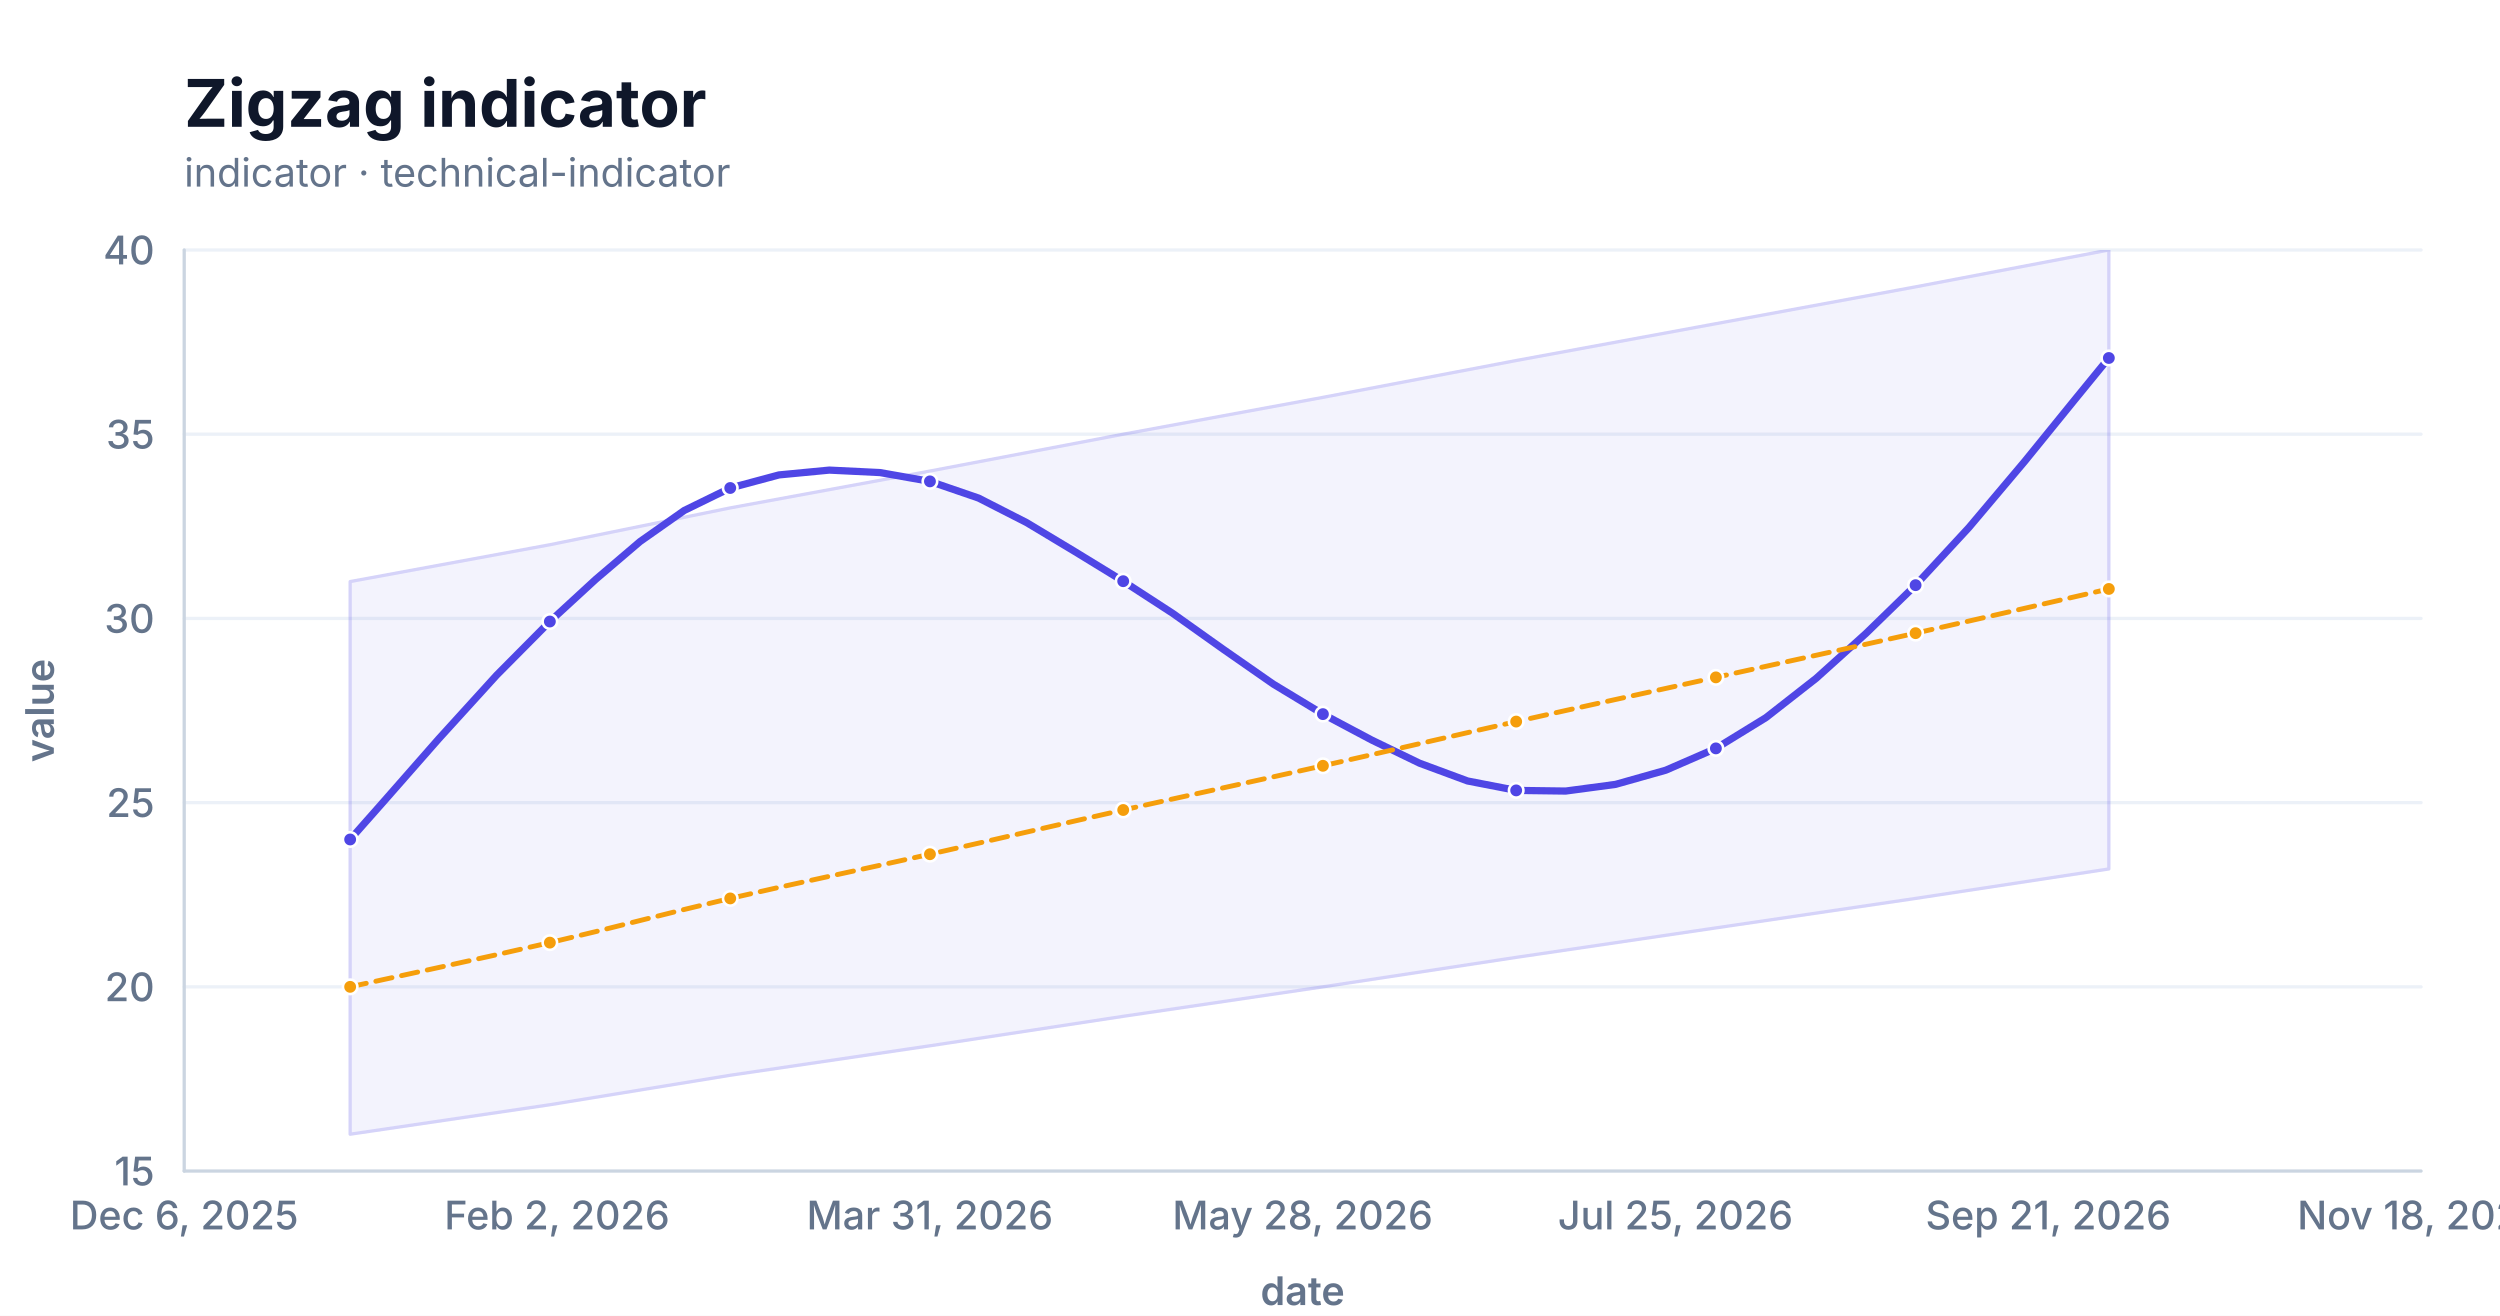
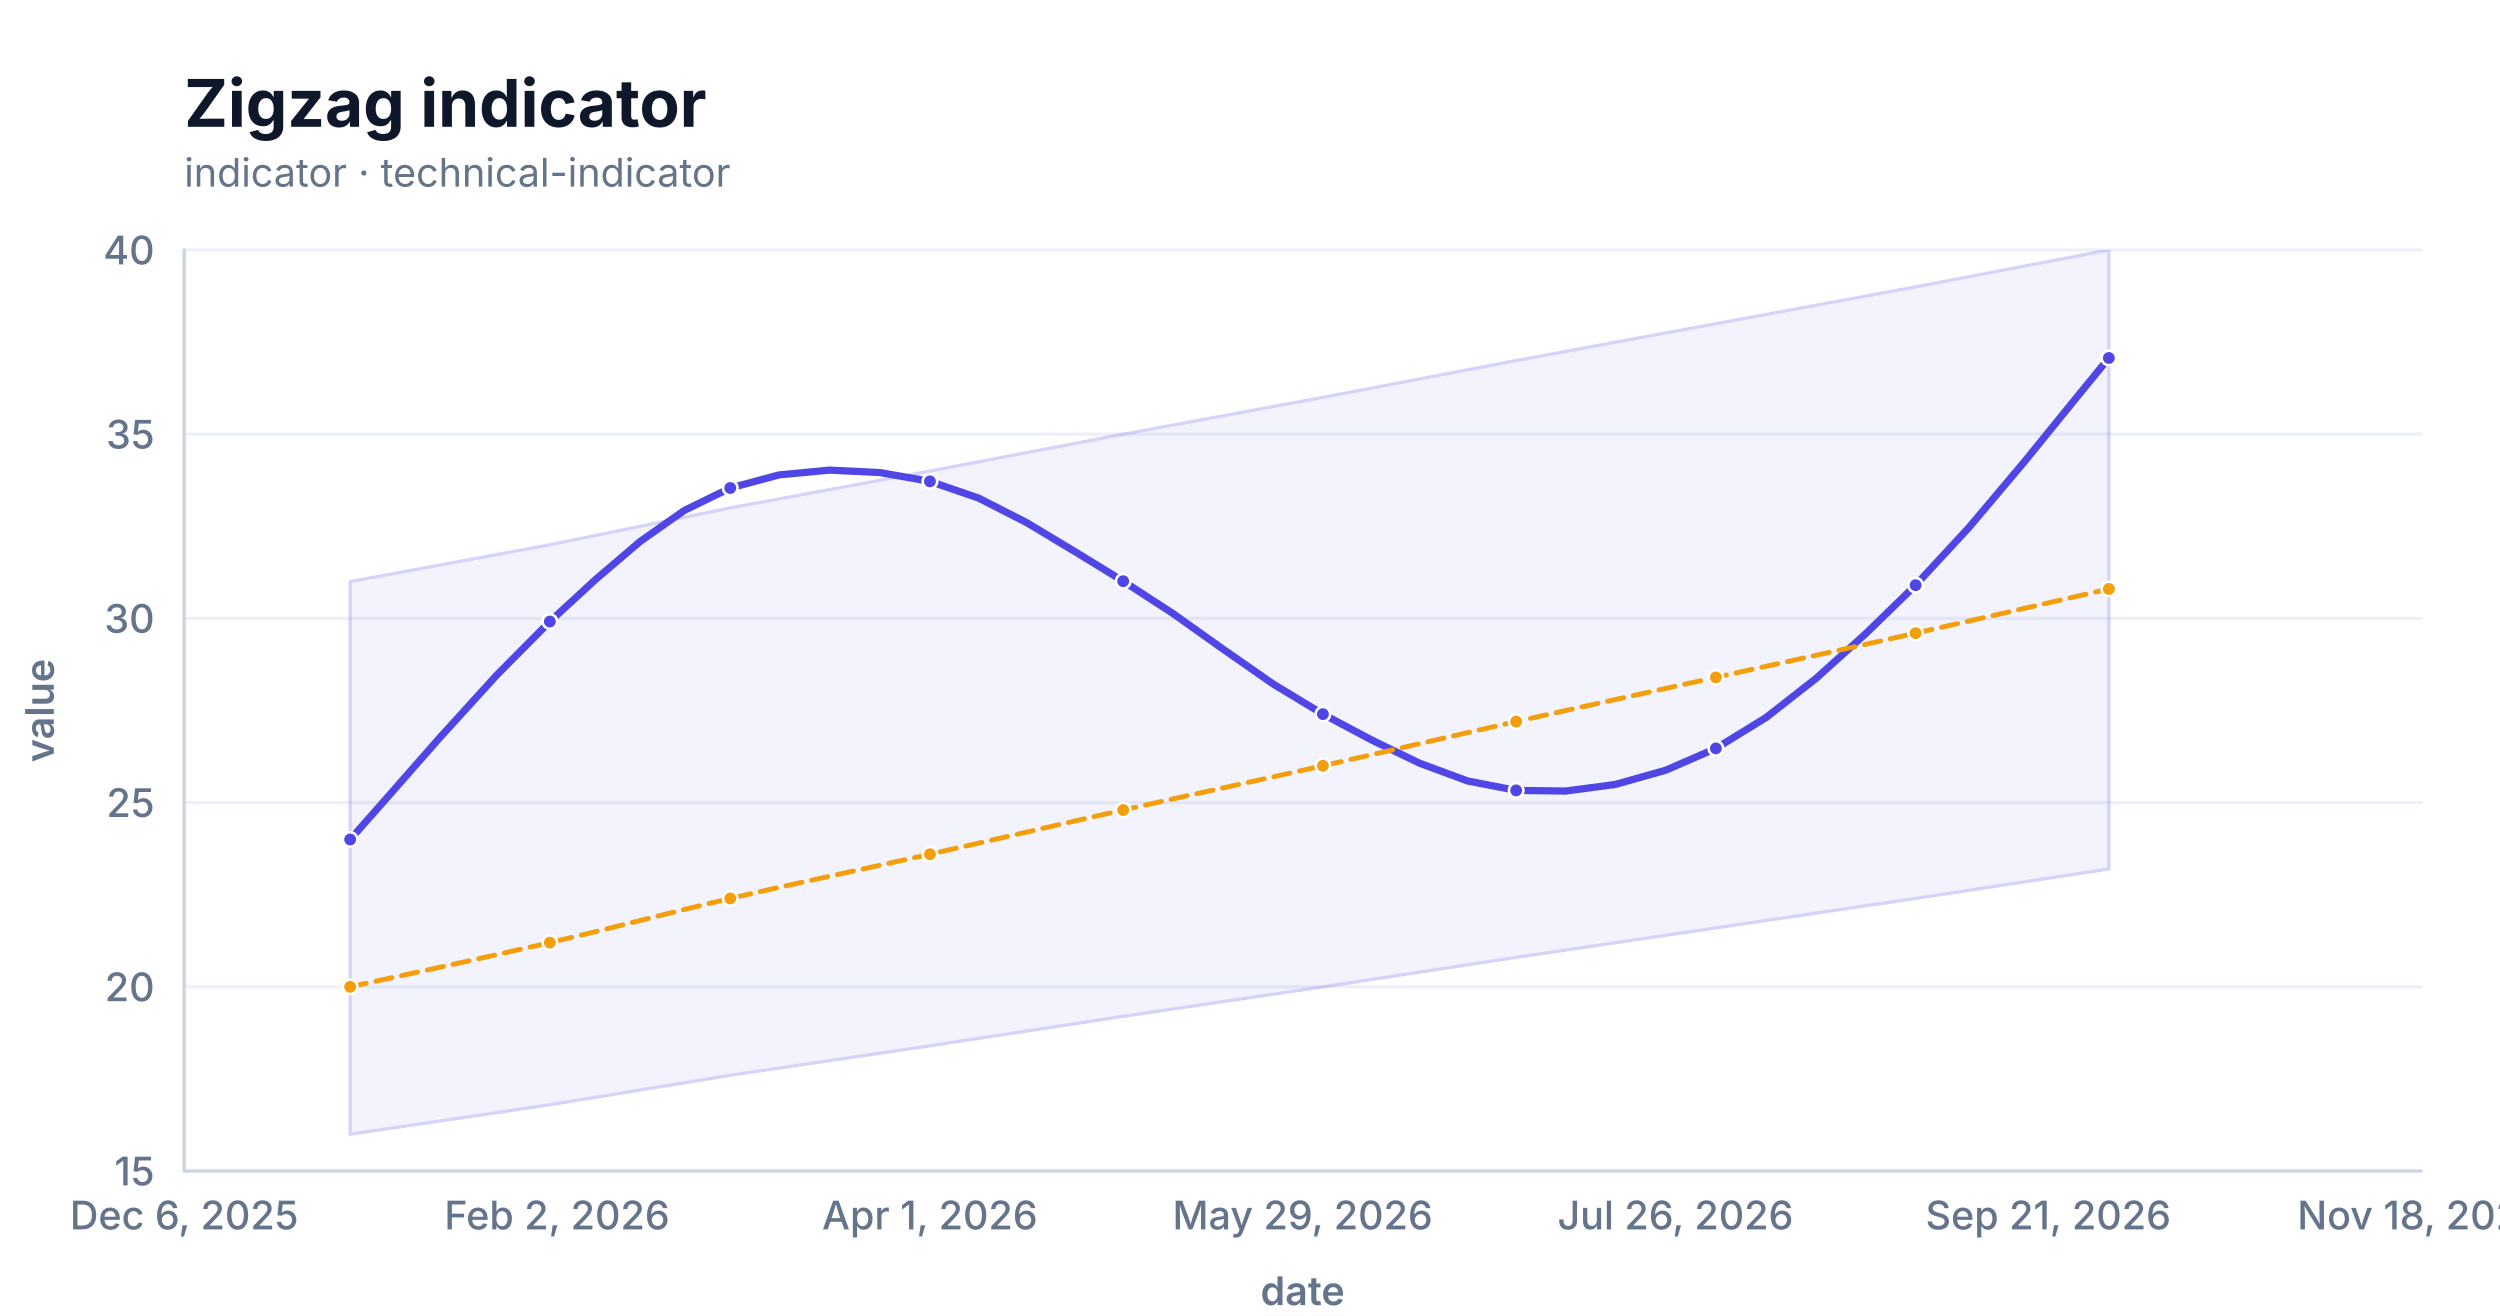
<svg xmlns="http://www.w3.org/2000/svg" width="760" height="400" viewBox="0 0 760 400" role="img" aria-labelledby="title description">
  <defs>
    <clipPath id="clip-1">
      <rect x="56" y="76" width="680" height="280" />
    </clipPath>
  </defs>
  <rect width="100%" height="100%" fill="#ffffff" />
  <g data-scene-node="scene:root">
    <line data-scene-node="axis-y:grid:1" opacity="0.82" x1="56" y1="300" x2="736" y2="300" fill="none" stroke="#e8eef6" stroke-width="1" stroke-linecap="round" />
    <line data-scene-node="axis-y:grid:2" opacity="0.82" x1="56" y1="244" x2="736" y2="244" fill="none" stroke="#e8eef6" stroke-width="1" stroke-linecap="round" />
    <line data-scene-node="axis-y:grid:3" opacity="0.82" x1="56" y1="188" x2="736" y2="188" fill="none" stroke="#e8eef6" stroke-width="1" stroke-linecap="round" />
    <line data-scene-node="axis-y:grid:4" opacity="0.82" x1="56" y1="132" x2="736" y2="132" fill="none" stroke="#e8eef6" stroke-width="1" stroke-linecap="round" />
    <line data-scene-node="axis-y:grid:5" opacity="0.82" x1="56" y1="76" x2="736" y2="76" fill="none" stroke="#e8eef6" stroke-width="1" stroke-linecap="round" />
    <g data-scene-node="layer-0:group" clip-path="url(#clip-1)">
      <path data-scene-node="layer-0:indicator-band" opacity="0.24" d="M 106.447 176.8 L 167.157 165.6 L 221.993 154.4 L 282.703 143.2 L 341.455 132 L 402.165 120.8 L 460.917 109.6 L 521.628 98.4 L 582.338 87.2 L 641.09 76 L 641.09 264.16 L 582.338 273.12 L 521.628 282.08 L 460.917 291.04 L 402.165 300 L 341.455 308.96 L 282.703 317.92 L 221.993 326.88 L 167.157 335.84 L 106.447 344.8 Z" fill="#4f46e547" stroke="#4f46e5" stroke-width="1" stroke-linejoin="round" />
      <path data-scene-node="layer-0:indicator-line:0" d="M 106.447 255.2 L 117.494 242.693 L 133.375 224.609 L 150.97 205.257 L 167.157 188.944 L 181.142 176.087 L 194.575 164.632 L 208.008 155.184 L 221.993 148.35 L 236.803 144.376 L 252.103 142.911 L 267.525 143.663 L 282.703 146.34 L 297.483 151.415 L 312.079 158.861 L 326.675 167.632 L 341.455 176.684 L 356.541 186.483 L 371.81 197.336 L 387.08 207.966 L 402.165 217.094 L 416.945 224.944 L 431.541 232.011 L 446.138 237.416 L 460.917 240.281 L 475.957 240.481 L 491.15 238.446 L 506.404 234.137 L 521.628 227.51 L 536.851 218.152 L 552.105 206.219 L 567.298 192.527 L 582.338 177.892 L 598.541 160.375 L 615.509 140.259 L 630.579 121.695 L 641.09 108.829" fill="none" stroke="#4f46e5" stroke-width="2.2" stroke-linecap="round" stroke-linejoin="round" />
      <circle data-scene-node="layer-0:indicator-point:0:0" cx="106.447" cy="255.2" r="2.2" fill="#4f46e5" stroke="#ffffff" stroke-width="0.8" />
      <circle data-scene-node="layer-0:indicator-point:0:1" cx="167.157" cy="188.944" r="2.2" fill="#4f46e5" stroke="#ffffff" stroke-width="0.8" />
      <circle data-scene-node="layer-0:indicator-point:0:2" cx="221.993" cy="148.35" r="2.2" fill="#4f46e5" stroke="#ffffff" stroke-width="0.8" />
      <circle data-scene-node="layer-0:indicator-point:0:3" cx="282.703" cy="146.34" r="2.2" fill="#4f46e5" stroke="#ffffff" stroke-width="0.8" />
      <circle data-scene-node="layer-0:indicator-point:0:4" cx="341.455" cy="176.684" r="2.2" fill="#4f46e5" stroke="#ffffff" stroke-width="0.8" />
      <circle data-scene-node="layer-0:indicator-point:0:5" cx="402.165" cy="217.094" r="2.2" fill="#4f46e5" stroke="#ffffff" stroke-width="0.8" />
      <circle data-scene-node="layer-0:indicator-point:0:6" cx="460.917" cy="240.281" r="2.2" fill="#4f46e5" stroke="#ffffff" stroke-width="0.8" />
      <circle data-scene-node="layer-0:indicator-point:0:7" cx="521.628" cy="227.51" r="2.2" fill="#4f46e5" stroke="#ffffff" stroke-width="0.8" />
      <circle data-scene-node="layer-0:indicator-point:0:8" cx="582.338" cy="177.892" r="2.2" fill="#4f46e5" stroke="#ffffff" stroke-width="0.8" />
      <circle data-scene-node="layer-0:indicator-point:0:9" cx="641.09" cy="108.829" r="2.2" fill="#4f46e5" stroke="#ffffff" stroke-width="0.8" />
      <path data-scene-node="layer-0:indicator-line:1" d="M 106.447 300 L 117.494 297.585 L 133.375 294.12 L 150.97 290.235 L 167.157 286.56 L 181.142 283.2 L 194.575 279.84 L 208.008 276.48 L 221.993 273.12 L 236.803 269.76 L 252.103 266.4 L 267.525 263.04 L 282.703 259.68 L 297.483 256.32 L 312.079 252.96 L 326.675 249.6 L 341.455 246.24 L 356.541 242.88 L 371.81 239.52 L 387.08 236.16 L 402.165 232.8 L 416.945 229.44 L 431.541 226.08 L 446.138 222.72 L 460.917 219.36 L 475.957 216 L 491.15 212.64 L 506.404 209.28 L 521.628 205.92 L 536.851 202.56 L 552.105 199.2 L 567.298 195.84 L 582.338 192.48 L 598.541 188.805 L 615.509 184.92 L 630.579 181.455 L 641.09 179.04" fill="none" stroke="#f59e0b" stroke-width="1.5" stroke-dasharray="5 3" stroke-linecap="round" stroke-linejoin="round" />
      <circle data-scene-node="layer-0:indicator-point:1:0" cx="106.447" cy="300" r="2.2" fill="#f59e0b" stroke="#ffffff" stroke-width="0.8" />
      <circle data-scene-node="layer-0:indicator-point:1:1" cx="167.157" cy="286.56" r="2.2" fill="#f59e0b" stroke="#ffffff" stroke-width="0.8" />
      <circle data-scene-node="layer-0:indicator-point:1:2" cx="221.993" cy="273.12" r="2.2" fill="#f59e0b" stroke="#ffffff" stroke-width="0.8" />
      <circle data-scene-node="layer-0:indicator-point:1:3" cx="282.703" cy="259.68" r="2.2" fill="#f59e0b" stroke="#ffffff" stroke-width="0.8" />
      <circle data-scene-node="layer-0:indicator-point:1:4" cx="341.455" cy="246.24" r="2.2" fill="#f59e0b" stroke="#ffffff" stroke-width="0.8" />
      <circle data-scene-node="layer-0:indicator-point:1:5" cx="402.165" cy="232.8" r="2.2" fill="#f59e0b" stroke="#ffffff" stroke-width="0.8" />
      <circle data-scene-node="layer-0:indicator-point:1:6" cx="460.917" cy="219.36" r="2.2" fill="#f59e0b" stroke="#ffffff" stroke-width="0.8" />
      <circle data-scene-node="layer-0:indicator-point:1:7" cx="521.628" cy="205.92" r="2.2" fill="#f59e0b" stroke="#ffffff" stroke-width="0.8" />
      <circle data-scene-node="layer-0:indicator-point:1:8" cx="582.338" cy="192.48" r="2.2" fill="#f59e0b" stroke="#ffffff" stroke-width="0.8" />
      <circle data-scene-node="layer-0:indicator-point:1:9" cx="641.09" cy="179.04" r="2.2" fill="#f59e0b" stroke="#ffffff" stroke-width="0.8" />
    </g>
    <line data-scene-node="axis-x:line" x1="56" y1="356" x2="736" y2="356" fill="none" stroke="#cbd5e1" stroke-width="1" stroke-linecap="round" />
    <line data-scene-node="axis-y:line" x1="56" y1="76" x2="56" y2="356" fill="none" stroke="#cbd5e1" stroke-width="1" stroke-linecap="round" />
    <text data-scene-node="axis-x:label:0" x="56" y="365" fill="#64748b" font-family="Inter, ui-sans-serif, system-ui, -apple-system, BlinkMacSystemFont, &quot;Segoe UI&quot;, sans-serif" font-size="12" font-weight="500" text-anchor="middle" dominant-baseline="text-before-edge">Dec 6, 2025</text>
    <text data-scene-node="axis-x:label:1" x="169.333" y="365" fill="#64748b" font-family="Inter, ui-sans-serif, system-ui, -apple-system, BlinkMacSystemFont, &quot;Segoe UI&quot;, sans-serif" font-size="12" font-weight="500" text-anchor="middle" dominant-baseline="text-before-edge">Feb 2, 2026</text>
-     <text data-scene-node="axis-x:label:2" x="282.667" y="365" fill="#64748b" font-family="Inter, ui-sans-serif, system-ui, -apple-system, BlinkMacSystemFont, &quot;Segoe UI&quot;, sans-serif" font-size="12" font-weight="500" text-anchor="middle" dominant-baseline="text-before-edge">Mar 31, 2026</text>
-     <text data-scene-node="axis-x:label:3" x="396" y="365" fill="#64748b" font-family="Inter, ui-sans-serif, system-ui, -apple-system, BlinkMacSystemFont, &quot;Segoe UI&quot;, sans-serif" font-size="12" font-weight="500" text-anchor="middle" dominant-baseline="text-before-edge">May 28, 2026</text>
-     <text data-scene-node="axis-x:label:4" x="509.333" y="365" fill="#64748b" font-family="Inter, ui-sans-serif, system-ui, -apple-system, BlinkMacSystemFont, &quot;Segoe UI&quot;, sans-serif" font-size="12" font-weight="500" text-anchor="middle" dominant-baseline="text-before-edge">Jul 25, 2026</text>
+     <text data-scene-node="axis-x:label:2" x="282.667" y="365" fill="#64748b" font-family="Inter, ui-sans-serif, system-ui, -apple-system, BlinkMacSystemFont, &quot;Segoe UI&quot;, sans-serif" font-size="12" font-weight="500" text-anchor="middle" dominant-baseline="text-before-edge">Apr 1, 2026</text>
+     <text data-scene-node="axis-x:label:3" x="396" y="365" fill="#64748b" font-family="Inter, ui-sans-serif, system-ui, -apple-system, BlinkMacSystemFont, &quot;Segoe UI&quot;, sans-serif" font-size="12" font-weight="500" text-anchor="middle" dominant-baseline="text-before-edge">May 29, 2026</text>
+     <text data-scene-node="axis-x:label:4" x="509.333" y="365" fill="#64748b" font-family="Inter, ui-sans-serif, system-ui, -apple-system, BlinkMacSystemFont, &quot;Segoe UI&quot;, sans-serif" font-size="12" font-weight="500" text-anchor="middle" dominant-baseline="text-before-edge">Jul 26, 2026</text>
    <text data-scene-node="axis-x:label:5" x="622.667" y="365" fill="#64748b" font-family="Inter, ui-sans-serif, system-ui, -apple-system, BlinkMacSystemFont, &quot;Segoe UI&quot;, sans-serif" font-size="12" font-weight="500" text-anchor="middle" dominant-baseline="text-before-edge">Sep 21, 2026</text>
    <text data-scene-node="axis-x:label:6" x="736" y="365" fill="#64748b" font-family="Inter, ui-sans-serif, system-ui, -apple-system, BlinkMacSystemFont, &quot;Segoe UI&quot;, sans-serif" font-size="12" font-weight="500" text-anchor="middle" dominant-baseline="text-before-edge">Nov 18, 2026</text>
    <text data-scene-node="axis-x:title" x="396" y="388" fill="#64748b" font-family="Inter, ui-sans-serif, system-ui, -apple-system, BlinkMacSystemFont, &quot;Segoe UI&quot;, sans-serif" font-size="12" font-weight="600" text-anchor="middle" dominant-baseline="text-before-edge">date</text>
    <text data-scene-node="axis-y:label:0" x="47" y="356" fill="#64748b" font-family="Inter, ui-sans-serif, system-ui, -apple-system, BlinkMacSystemFont, &quot;Segoe UI&quot;, sans-serif" font-size="12" font-weight="500" text-anchor="end" dominant-baseline="central">15</text>
    <text data-scene-node="axis-y:label:1" x="47" y="300" fill="#64748b" font-family="Inter, ui-sans-serif, system-ui, -apple-system, BlinkMacSystemFont, &quot;Segoe UI&quot;, sans-serif" font-size="12" font-weight="500" text-anchor="end" dominant-baseline="central">20</text>
    <text data-scene-node="axis-y:label:2" x="47" y="244" fill="#64748b" font-family="Inter, ui-sans-serif, system-ui, -apple-system, BlinkMacSystemFont, &quot;Segoe UI&quot;, sans-serif" font-size="12" font-weight="500" text-anchor="end" dominant-baseline="central">25</text>
    <text data-scene-node="axis-y:label:3" x="47" y="188" fill="#64748b" font-family="Inter, ui-sans-serif, system-ui, -apple-system, BlinkMacSystemFont, &quot;Segoe UI&quot;, sans-serif" font-size="12" font-weight="500" text-anchor="end" dominant-baseline="central">30</text>
    <text data-scene-node="axis-y:label:4" x="47" y="132" fill="#64748b" font-family="Inter, ui-sans-serif, system-ui, -apple-system, BlinkMacSystemFont, &quot;Segoe UI&quot;, sans-serif" font-size="12" font-weight="500" text-anchor="end" dominant-baseline="central">35</text>
    <text data-scene-node="axis-y:label:5" x="47" y="76" fill="#64748b" font-family="Inter, ui-sans-serif, system-ui, -apple-system, BlinkMacSystemFont, &quot;Segoe UI&quot;, sans-serif" font-size="12" font-weight="500" text-anchor="end" dominant-baseline="central">40</text>
    <text data-scene-node="axis-y:title" x="12" y="216" fill="#64748b" font-family="Inter, ui-sans-serif, system-ui, -apple-system, BlinkMacSystemFont, &quot;Segoe UI&quot;, sans-serif" font-size="12" font-weight="600" text-anchor="middle" dominant-baseline="central" transform="rotate(-90 12 216)">value</text>
    <text data-scene-node="chart:title" x="56" y="24" fill="#0f172a" font-family="Inter, ui-sans-serif, system-ui, -apple-system, BlinkMacSystemFont, &quot;Segoe UI&quot;, sans-serif" font-size="20" font-weight="700" text-anchor="start" dominant-baseline="text-before-edge">Zigzag indicator</text>
    <text data-scene-node="chart:subtitle" x="56" y="48" fill="#64748b" font-family="Inter, ui-sans-serif, system-ui, -apple-system, BlinkMacSystemFont, &quot;Segoe UI&quot;, sans-serif" font-size="12" font-weight="400" text-anchor="start" dominant-baseline="text-before-edge">indicator · technical-indicator</text>
  </g>
</svg>
